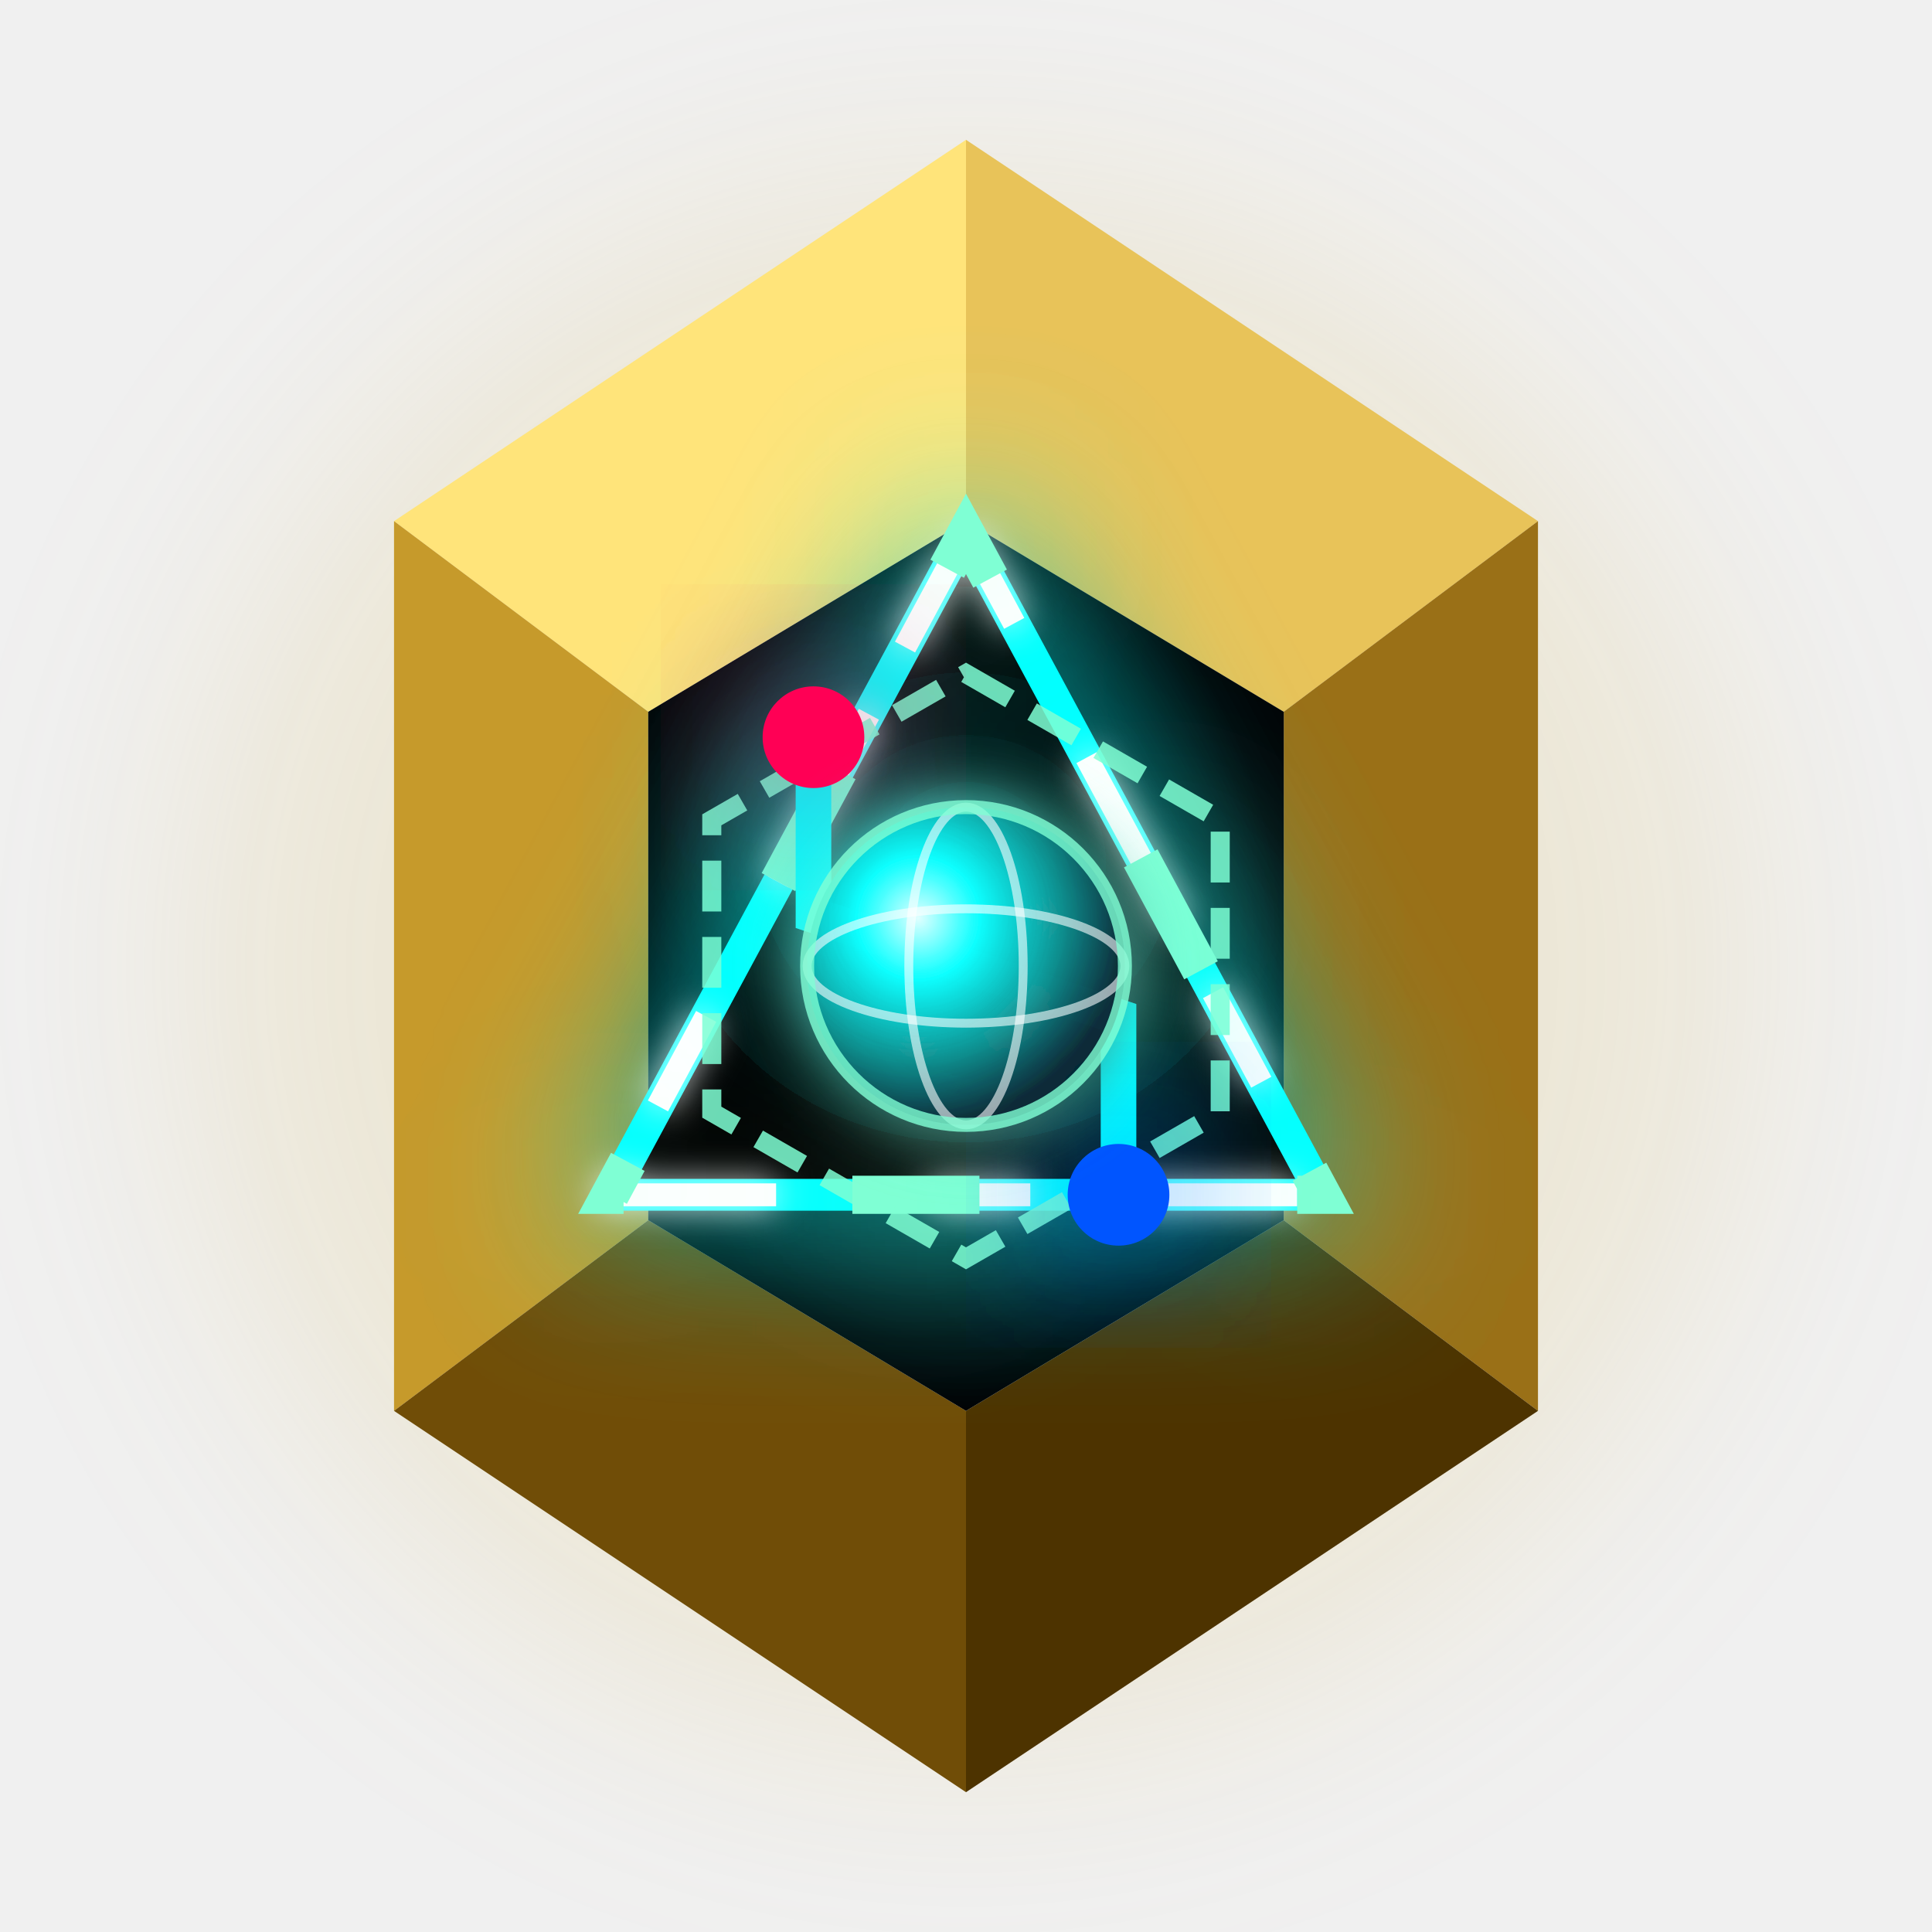
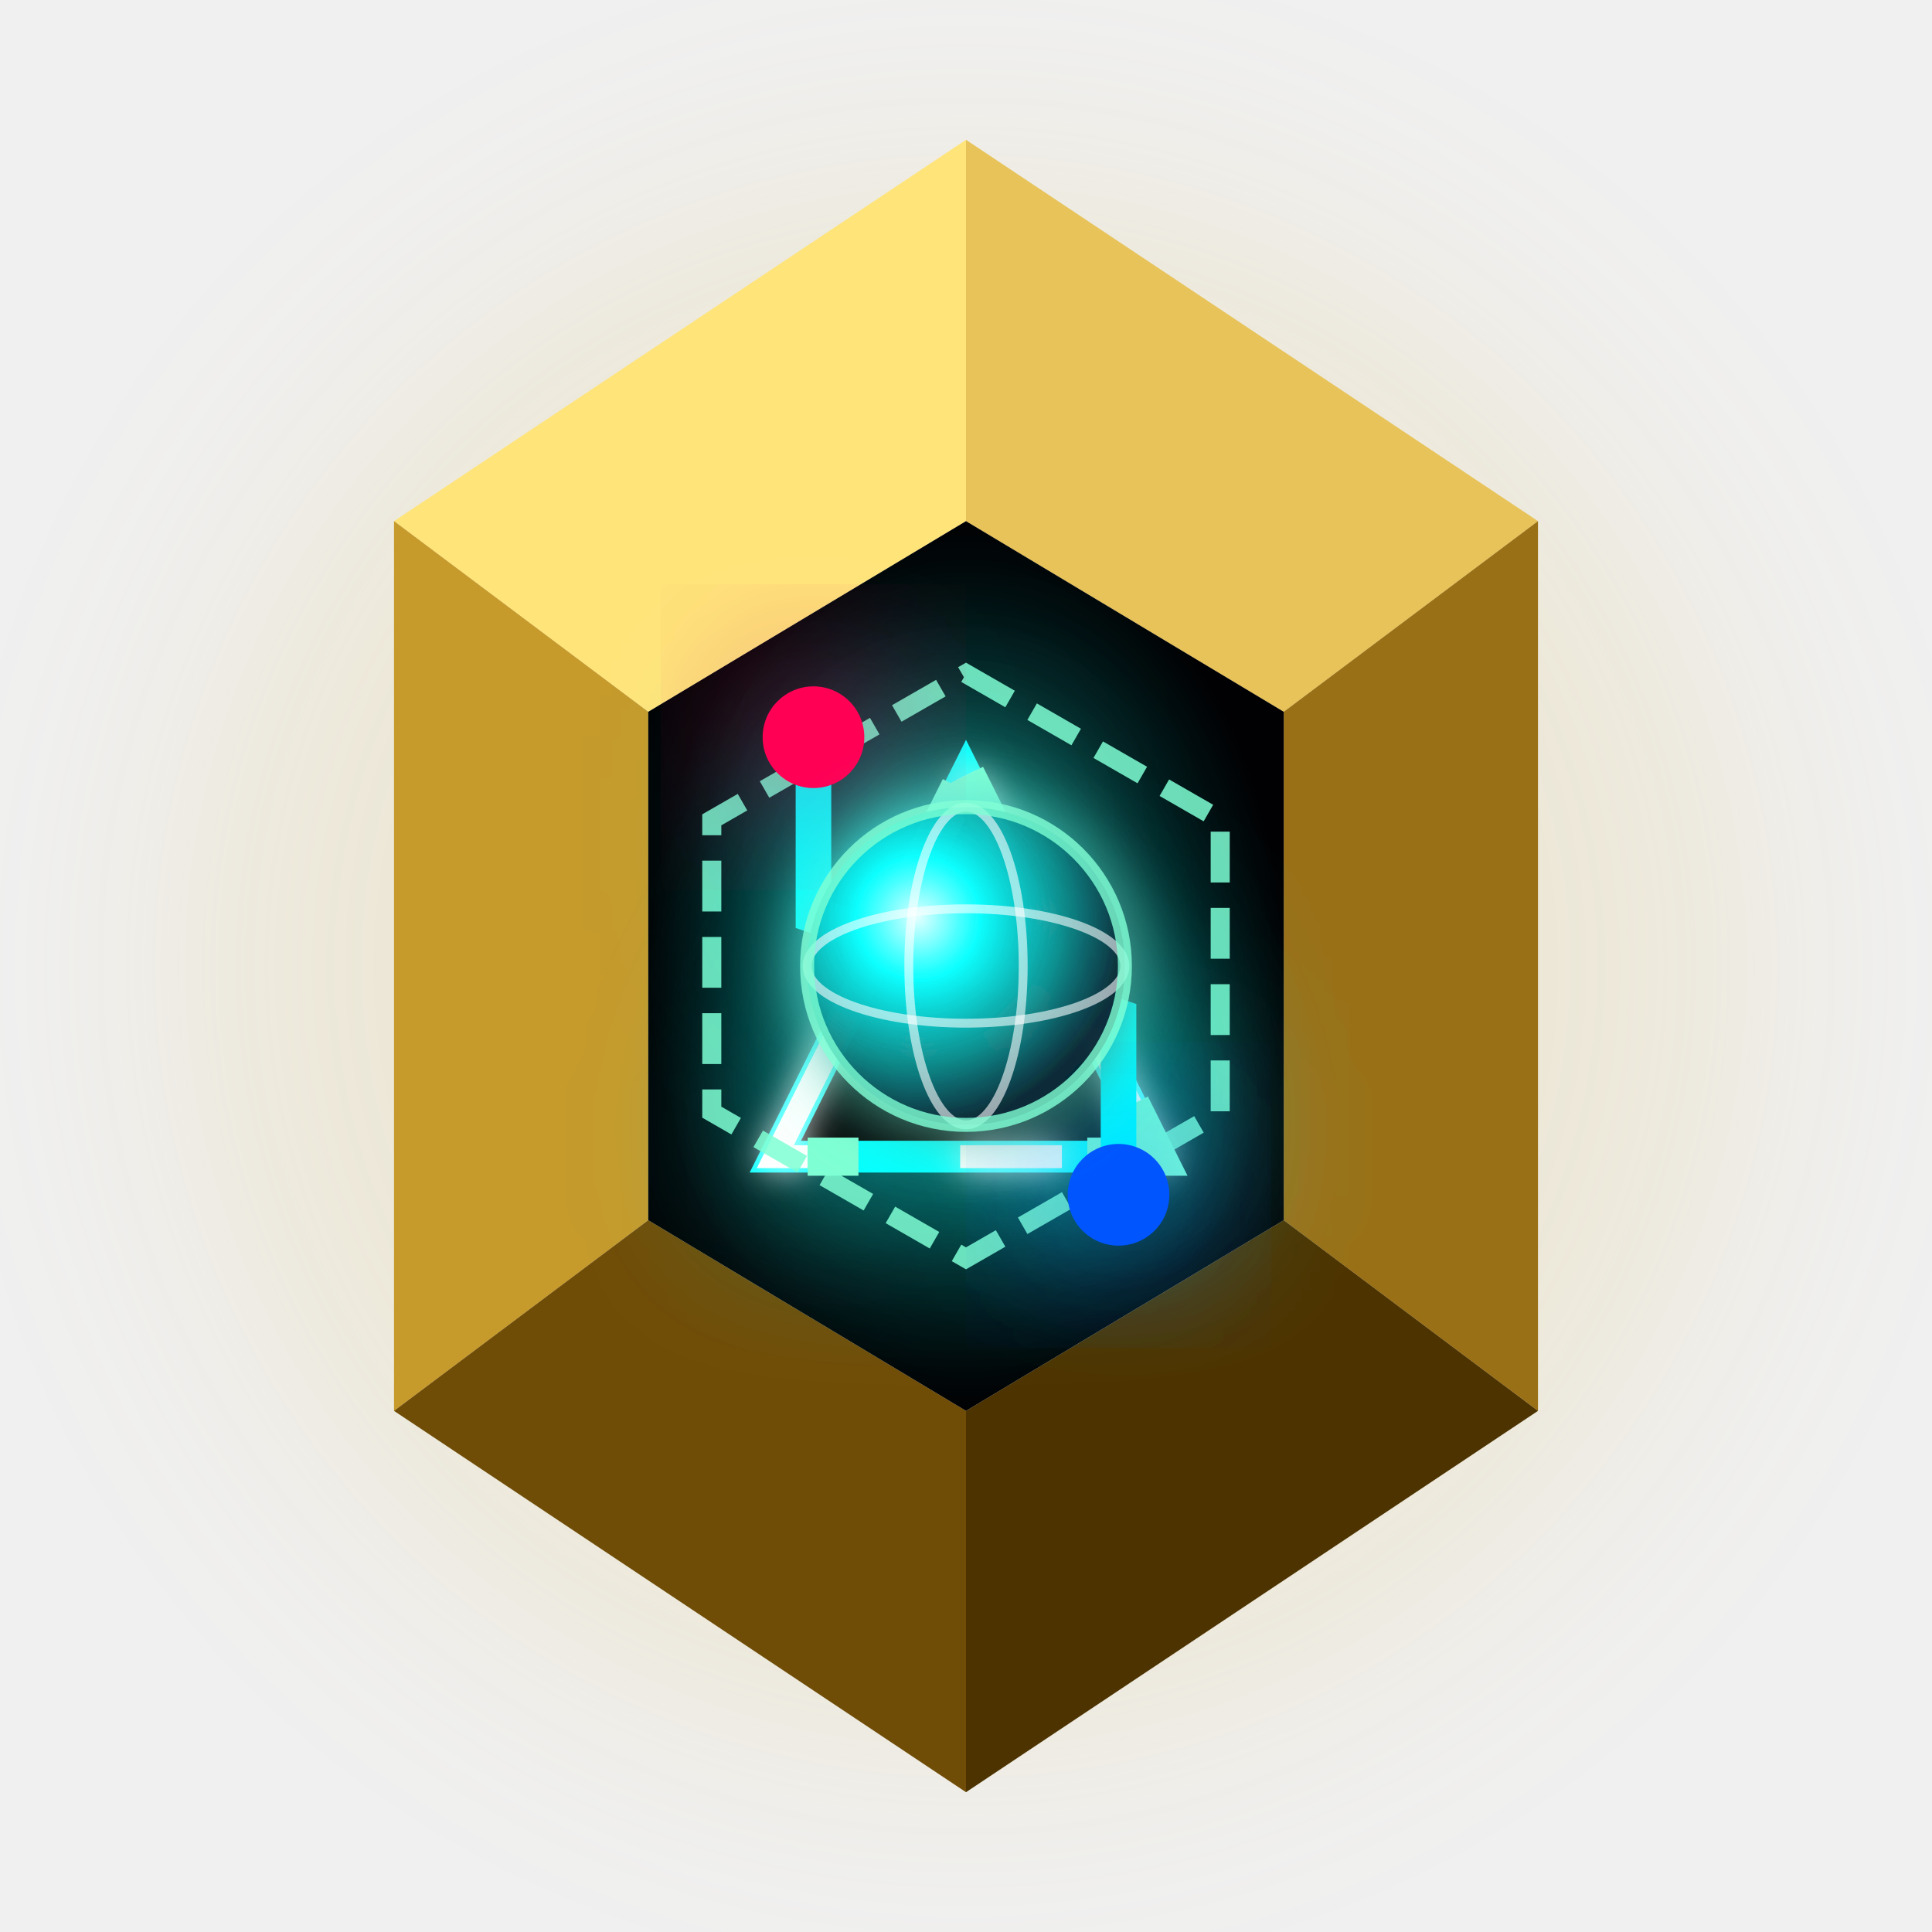
<svg xmlns="http://www.w3.org/2000/svg" viewBox="174 64 152 152" role="img" aria-labelledby="unitasMarkTitle">
  <defs>
    <filter id="softBlur" x="-80%" y="-80%" width="260%" height="260%">
      <feGaussianBlur stdDeviation="9" />
    </filter>
    <filter id="extremeGlow" x="-100%" y="-100%" width="300%" height="300%">
      <feGaussianBlur stdDeviation="7" result="blur" />
      <feComposite in="SourceGraphic" in2="blur" operator="over" />
    </filter>
    <filter id="sparkFilter" x="-200%" y="-200%" width="500%" height="500%">
      <feGaussianBlur stdDeviation="1.4" result="blur" />
      <feComposite in="SourceGraphic" in2="blur" operator="over" />
    </filter>
    <filter id="globeGlow" x="-150%" y="-150%" width="400%" height="400%">
      <feGaussianBlur stdDeviation="2.5" result="blur" />
      <feComposite in="SourceGraphic" in2="blur" operator="over" />
    </filter>
    <radialGradient id="triBg" cx="50%" cy="50%" r="50%">
      <stop offset="0%" stop-color="#002A2A" stop-opacity="1" />
      <stop offset="100%" stop-color="#000000" stop-opacity="1" />
    </radialGradient>
    <radialGradient id="deepVoid" cx="50%" cy="50%" r="50%">
      <stop offset="0%" stop-color="#004D4D" stop-opacity="1" />
      <stop offset="100%" stop-color="#010103" stop-opacity="1" />
    </radialGradient>
    <radialGradient id="holoGlobe" cx="35%" cy="35%" r="65%">
      <stop offset="0%" stop-color="#E0FFFF" stop-opacity="1" />
      <stop offset="30%" stop-color="#00FFFF" stop-opacity="0.95" />
      <stop offset="70%" stop-color="#008B8B" stop-opacity="0.9" />
      <stop offset="100%" stop-color="#002233" stop-opacity="0.95" />
    </radialGradient>
  </defs>
  <circle cx="250" cy="140" r="62" fill="#d4af37" opacity="0.14" filter="url(#softBlur)" />
  <g transform="translate(0, -40)">
    <polygon points="205,145 250,115 250,145 225,160" fill="#FFE47A" />
    <polygon points="250,115 295,145 275,160 250,145" fill="#E8C359" />
    <polygon points="205,215 205,145 225,160 225,200" fill="#C69A2B" />
    <polygon points="295,145 295,215 275,200 275,160" fill="#9A7017" />
    <polygon points="250,245 205,215 225,200 250,215" fill="#704D07" />
    <polygon points="295,215 250,245 250,215 275,200" fill="#4D3300" />
    <polygon points="225,160 250,145 275,160 275,200 250,215 225,200" fill="url(#deepVoid)" />
-     <polygon points="250,146 278,198 222,198" fill="url(#triBg)" stroke="#00FFFF" stroke-width="2.5" filter="url(#extremeGlow)" />
-     <polygon points="250,146 278,198 222,198" fill="none" stroke="#FFFFFF" stroke-width="1.8" stroke-dasharray="8,12,15,6" filter="url(#sparkFilter)" />
-     <polygon points="250,146 278,198 222,198" fill="none" stroke="#7FFFD4" stroke-width="3" stroke-dasharray="4,25,10,18" filter="url(#extremeGlow)" />
+     <polygon points="250,165 265,195 235,195" fill="url(#triBg)" stroke="#00FFFF" stroke-width="2.5" filter="url(#extremeGlow)" />
+     <polygon points="250,165 265,195 235,195" fill="none" stroke="#FFFFFF" stroke-width="1.8" stroke-dasharray="8,12,15,6" filter="url(#sparkFilter)" />
+     <polygon points="250,165 265,195 235,195" fill="none" stroke="#7FFFD4" stroke-width="3" stroke-dasharray="4,25,10,18" filter="url(#extremeGlow)" />
    <polygon points="250,157 270,168.5 270,191.5 250,203 230,191.5 230,168.5" fill="none" stroke="#7FFFD4" stroke-width="1.5" opacity="0.85" stroke-dasharray="4,2" />
    <path d="M 250 162 L 250 198" fill="none" stroke="#00FFFF" stroke-width="2.8" filter="url(#extremeGlow)" />
    <path d="M 238 162 L 238 176 L 250 180 L 262 184 L 262 198" fill="none" stroke="#00FFFF" stroke-width="2.8" filter="url(#extremeGlow)" />
    <circle cx="238" cy="162" r="4" fill="#FF0055" filter="url(#extremeGlow)" />
    <circle cx="262" cy="198" r="4" fill="#0055FF" filter="url(#extremeGlow)" />
    <g filter="url(#globeGlow)">
      <circle cx="250" cy="180" r="12.5" fill="url(#holoGlobe)" />
      <ellipse cx="250" cy="180" rx="12.5" ry="4.5" fill="none" stroke="#FFFFFF" stroke-width="0.7" opacity="0.6" />
      <ellipse cx="250" cy="180" rx="4.5" ry="12.5" fill="none" stroke="#FFFFFF" stroke-width="0.7" opacity="0.6" />
      <circle cx="250" cy="180" r="12.5" fill="none" stroke="#7FFFD4" stroke-width="1.1" opacity="0.8" />
    </g>
  </g>
</svg>
